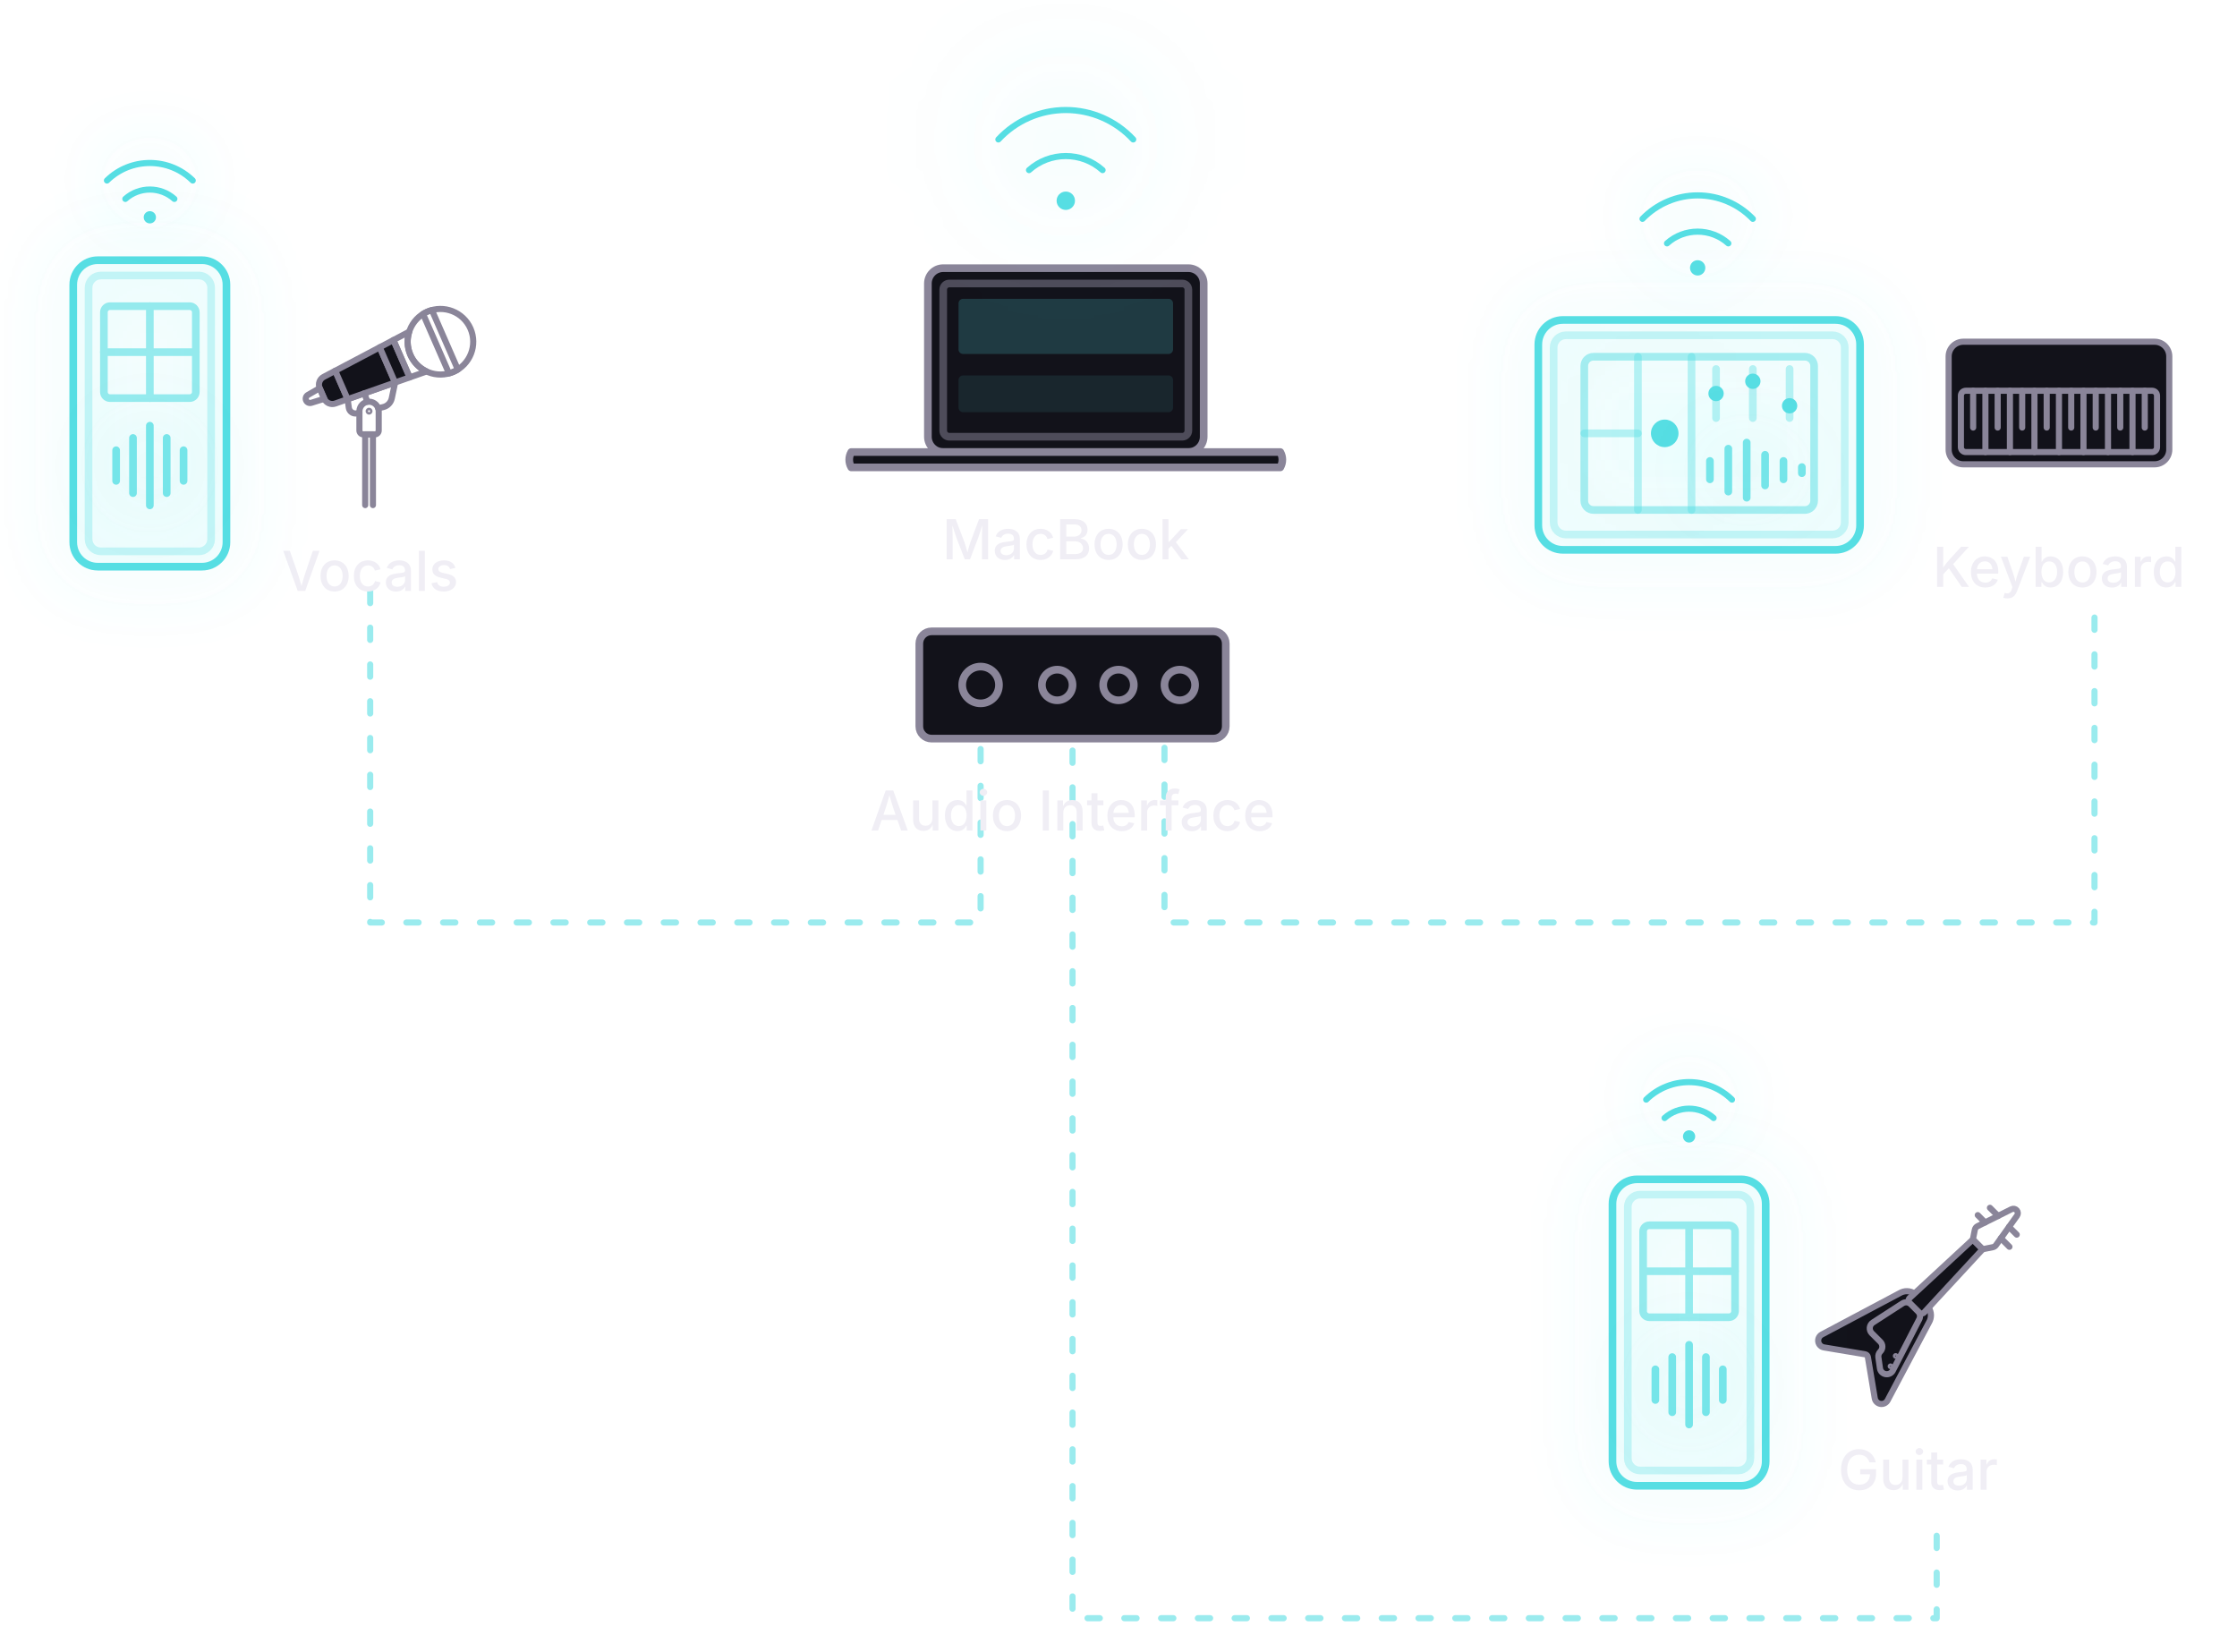
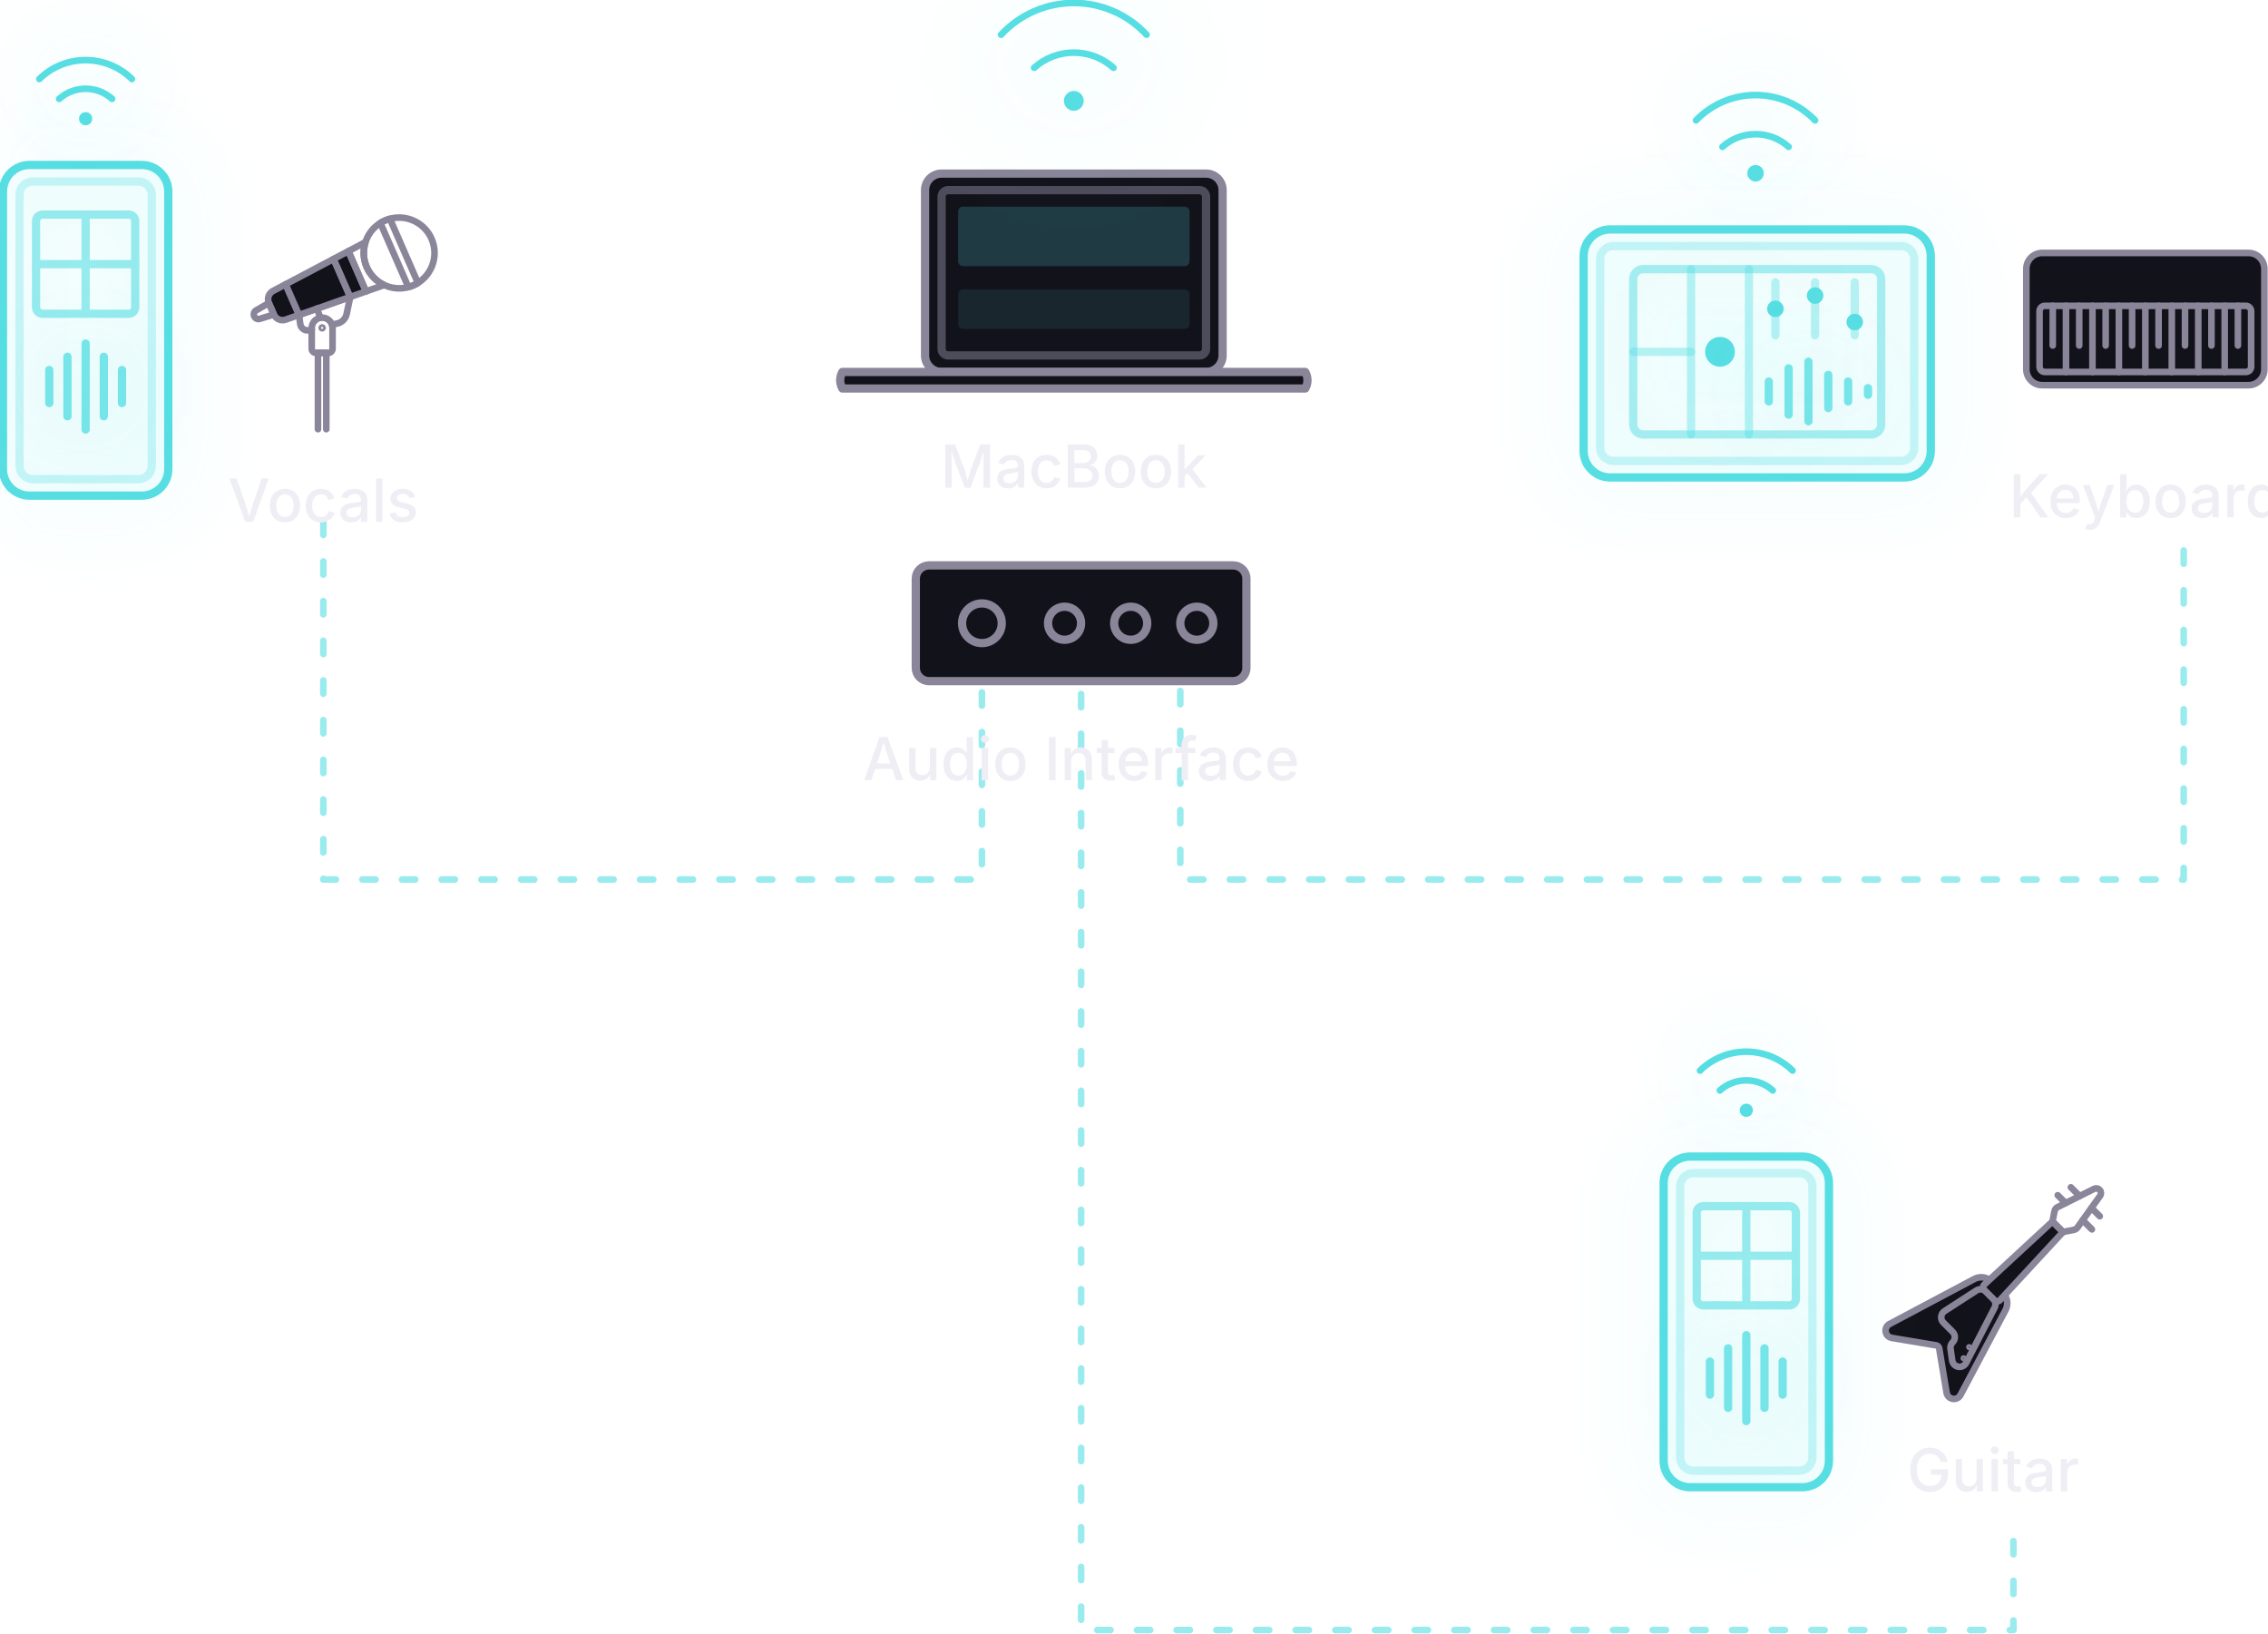
- <svg xmlns="http://www.w3.org/2000/svg" viewBox="130 184 730 539" width="100%" height="100%">
+ <svg xmlns="http://www.w3.org/2000/svg" viewBox="153 219 686 494" width="100%" height="100%">
  <defs>
    <style>
            .device { stroke: #8a8599; stroke-width: 2.5; fill: none; stroke-linecap: round; stroke-linejoin: round; }
            .device-fill { fill: #8a8599; }
            .device-bg { fill: #12121a; }
            .accent { stroke: #57DEE3; stroke-width: 2.5; fill: none; stroke-linecap: round; stroke-linejoin: round; }
            .accent-fill { fill: #57DEE3; }
            .accent-bg { fill: rgba(87, 222, 227, 0.05); }
            .cable { stroke: #5a5570; stroke-width: 2; fill: none; stroke-dasharray: 6 8; stroke-linecap: round; stroke-linejoin: round; }
            .wifi { stroke: #57DEE3; stroke-width: 2; stroke-linecap: round; stroke-linejoin: round; fill: none; }
            .glow { filter: drop-shadow(0 0 12px rgba(87, 222, 227, 0.4)); }
            .glow-strong { filter: drop-shadow(0 0 20px rgba(87, 222, 227, 0.8)); }
            .text { font-family: 'Outfit', -apple-system, sans-serif; fill: #f0eef5; font-size: 18px; text-anchor: middle; font-weight: 500; }
            .text-sm { font-family: 'Outfit', -apple-system, sans-serif; fill: #8a8599; font-size: 14px; text-anchor: middle; }
        </style>
  </defs>
  <path d="M 250.8 376.8 L 250.8 485 L 450 485 L 450 425" class="wifi" stroke-dasharray="4 8" opacity="0.6" />
  <path d="M 813.5 385.5 L 813.5 485 L 510 485 L 510 425" class="wifi" stroke-dasharray="4 8" opacity="0.6" />
  <path d="M 762 685.1 L 762 712 L 480 712 L 480 425" class="wifi" stroke-dasharray="4 8" opacity="0.6" />
  <g transform="translate(407.8, 271.5)">
    <rect x="25" y="0" width="90" height="60" rx="5" class="device device-bg" />
    <path d="M 0 65 L 140 65 A 5 5 0 0 0 140 60 L 0 60 A 5 5 0 0 0 0 65 Z" class="device device-bg" />
    <rect x="30" y="5" width="80" height="50" rx="2" class="device" stroke-width="1.5" opacity="0.5" />
    <rect x="35" y="10" width="70" height="18" rx="1.5" fill="#57DEE3" opacity="0.2" />
    <rect x="35" y="35" width="70" height="12" rx="1.5" fill="#57DEE3" opacity="0.1" />
    <text x="70" y="95" class="text">MacBook</text>
    <g transform="translate(70, -20)" class="glow-strong">
      <path d="M -12 -12 A 18 18 0 0 1 12 -12" class="wifi" />
      <path d="M -22 -22 A 30 30 0 0 1 22 -22" class="wifi" />
      <circle cx="0" cy="-2" r="3" class="accent-fill" />
    </g>
  </g>
  <g transform="translate(430, 390)">
    <rect x="0" y="0" width="100" height="35" rx="4" class="device device-bg" />
    <circle cx="20" cy="17.5" r="6" class="device" />
    <circle cx="45" cy="17.5" r="5" class="device" />
    <circle cx="65" cy="17.5" r="5" class="device" />
    <circle cx="85" cy="17.5" r="5" class="device" />
    <text x="50" y="65" class="text">Audio Interface</text>
  </g>
  <g transform="translate(217.1, 276.8)">
    <g transform="scale(0.8)">
      <path d="m45.419 50.517 2.04 -0.486a4.651 4.651 0 0 0 3.474 -3.567l1.356 -6.454 -19.354 6.8 0.464 3.462a2.743 2.743 0 0 0 3.355 2.3l0.982 -0.234" class="device" />
      <path d="m27.874 35.228 -4.741 2.5a3.574 3.574 0 0 0 -1.606 4.591l1.89 4.326a3.574 3.574 0 0 0 4.46 1.942l5.058 -1.776Z" class="device device-bg" />
      <path d="m32.935 46.813 19.354 -6.803 -6.272 -14.36 -18.143 9.578 5.061 11.585z" class="device device-bg" />
      <path d="m46.017 25.65 6.272 14.36 5.955 -2.093 -6.645 -15.213 -5.582 2.946z" class="device device-bg" />
      <path d="M83.043 18.026a13.376 13.376 0 1 1 -17.612 -6.9 13.377 13.377 0 0 1 17.612 6.9Z" class="device" />
      <path d="M16.716 45.091a1.758 1.758 0 0 0 1.4 3.2l5.3 -1.647 -1.89 -4.326Z" class="device" />
      <path d="M45.605 51.709a3.935 3.935 0 0 0 -7.869 0v7.869a1.574 1.574 0 0 0 1.574 1.574h4.721a1.574 1.574 0 0 0 1.574 -1.574Z" class="device" />
      <path d="m40.097 90 0 -28.848 3.147 0 0 28.848" class="device" />
      <path d="m39.733 44.423 1.249 3.413" class="device" />
      <path d="M77.885 34.72 67.291 10.466a13.466 13.466 0 0 0 -1.86 0.656 13.317 13.317 0 0 0 -1.745 0.919L74.279 36.3a13.539 13.539 0 0 0 3.606 -1.575Z" class="device" />
      <path d="M58.045 19.3a13.379 13.379 0 0 0 7.078 16.2l-6.879 2.417L51.6 22.7Z" class="device" />
      <path d="M41.671 51.306a0.4 0.4 0 1 1 -0.4 0.4 0.4 0.4 0 0 1 0.4 -0.4m0 -1a1.4 1.4 0 1 0 1.4 1.4 1.4 1.4 0 0 0 -1.4 -1.4Z" class="device-fill" stroke="none" />
    </g>
    <text x="33.7" y="100" class="text">Vocals</text>
  </g>
  <g transform="translate(153.9, 268.9)">
    <rect x="0" y="0" width="50" height="100" rx="8" class="accent accent-bg glow" />
    <rect x="5" y="5" width="40" height="90" rx="4" class="accent" stroke-width="1.5" opacity="0.3" />
    <g opacity="0.6">
      <rect x="10" y="15" width="30" height="30" rx="2" class="accent" stroke-width="1" fill="none" />
      <line x1="10" y1="30" x2="40" y2="30" class="accent" stroke-width="1" />
      <line x1="25" y1="15" x2="25" y2="45" class="accent" stroke-width="1" />
    </g>
    <g class="glow" opacity="0.8">
      <line x1="14" y1="62" x2="14" y2="72" class="accent" stroke-width="2" stroke-linecap="round" />
      <line x1="19.5" y1="58" x2="19.5" y2="76" class="accent" stroke-width="2" stroke-linecap="round" />
      <line x1="25" y1="54" x2="25" y2="80" class="accent" stroke-width="2" stroke-linecap="round" />
      <line x1="30.5" y1="58" x2="30.5" y2="76" class="accent" stroke-width="2" stroke-linecap="round" />
      <line x1="36" y1="62" x2="36" y2="72" class="accent" stroke-width="2" stroke-linecap="round" />
    </g>
    <g transform="translate(25, -12)" class="glow">
      <path d="M -8 -8 A 12 12 0 0 1 8 -8" class="wifi" />
      <path d="M -14 -14 A 20 20 0 0 1 14 -14" class="wifi" />
      <circle cx="0" cy="-2" r="2" class="accent-fill" />
    </g>
  </g>
  <g transform="translate(761.9, 275.5)">
    <g transform="scale(0.8)">
      <rect x="5" y="25" width="90" height="50" rx="6" class="device device-bg" />
      <rect x="10" y="45" width="80" height="25" rx="2" class="device" fill="none" />
      <line x1="20" y1="45" x2="20" y2="70" class="device" />
      <line x1="30" y1="45" x2="30" y2="70" class="device" />
      <line x1="40" y1="45" x2="40" y2="70" class="device" />
      <line x1="50" y1="45" x2="50" y2="70" class="device" />
      <line x1="60" y1="45" x2="60" y2="70" class="device" />
      <line x1="70" y1="45" x2="70" y2="70" class="device" />
      <line x1="80" y1="45" x2="80" y2="70" class="device" />
      <line x1="15" y1="45" x2="15" y2="60" class="device" stroke-width="4" />
      <line x1="25" y1="45" x2="25" y2="60" class="device" stroke-width="4" />
      <line x1="35" y1="45" x2="35" y2="60" class="device" stroke-width="4" />
      <line x1="45" y1="45" x2="45" y2="60" class="device" stroke-width="4" />
      <line x1="55" y1="45" x2="55" y2="60" class="device" stroke-width="4" />
      <line x1="65" y1="45" x2="65" y2="60" class="device" stroke-width="4" />
      <line x1="75" y1="45" x2="75" y2="60" class="device" stroke-width="4" />
      <line x1="85" y1="45" x2="85" y2="60" class="device" stroke-width="4" />
    </g>
    <text x="40" y="100" class="text">Keyboard</text>
  </g>
  <g transform="translate(632, 288.4)">
    <g transform="scale(1)">
      <rect x="0" y="0" width="105" height="75" rx="8" class="accent accent-bg glow" />
      <rect x="5" y="5" width="95" height="65" rx="4" class="accent" stroke-width="1.5" opacity="0.3" />
      <rect x="15" y="12" width="75" height="50" rx="3" class="accent" stroke-width="1.5" opacity="0.5" />
      <line x1="50" y1="12" x2="50" y2="62" class="accent" stroke-width="1" opacity="0.4" />
      <line x1="32.5" y1="12" x2="32.5" y2="62" class="accent" stroke-width="1" opacity="0.4" />
      <line x1="15" y1="37" x2="32.5" y2="37" class="accent" stroke-width="1" opacity="0.4" />
      <circle cx="41.25" cy="37" r="4.5" class="accent-fill glow-strong" />
      <line x1="58" y1="16" x2="58" y2="32" class="accent" stroke-width="1.5" opacity="0.4" />
      <circle cx="58" cy="24" r="2.5" class="accent-fill" />
      <line x1="70" y1="16" x2="70" y2="32" class="accent" stroke-width="1.5" opacity="0.4" />
      <circle cx="70" cy="20" r="2.5" class="accent-fill" />
      <line x1="82" y1="16" x2="82" y2="32" class="accent" stroke-width="1.5" opacity="0.4" />
      <circle cx="82" cy="28" r="2.5" class="accent-fill" />
      <g class="glow" opacity="0.8">
        <line x1="56" y1="46" x2="56" y2="52" class="accent" stroke-width="2" stroke-linecap="round" />
        <line x1="62" y1="42" x2="62" y2="56" class="accent" stroke-width="2" stroke-linecap="round" />
        <line x1="68" y1="40" x2="68" y2="58" class="accent" stroke-width="2" stroke-linecap="round" />
        <line x1="74" y1="44" x2="74" y2="54" class="accent" stroke-width="2" stroke-linecap="round" />
        <line x1="80" y1="46" x2="80" y2="52" class="accent" stroke-width="2" stroke-linecap="round" />
        <line x1="86" y1="48" x2="86" y2="50" class="accent" stroke-width="2" stroke-linecap="round" />
      </g>
      <g transform="translate(52, -15)" class="glow">
        <path d="M -10 -10 A 15 15 0 0 1 10 -10" class="wifi" />
        <path d="M -18 -18 A 25 25 0 0 1 18 -18" class="wifi" />
        <circle cx="0" cy="-2" r="2.5" class="accent-fill" />
      </g>
    </g>
  </g>
  <g transform="translate(715.9, 570.1)">
    <g transform="scale(0.8)">
      <path d="m87.128 17.782 3.146 3.146" class="device" />
      <path d="m79.346 10 3.312 3.311" class="device" />
      <path d="m83.817 22.418 3.477 3.477" class="device" />
      <path d="m74.379 12.98 2.98 2.981" class="device" />
      <path d="m29.674 63.646 5.96 5.961" class="device" />
      <path d="M42.092 63.15a2.108 2.108 0 0 1 -2.981 0l-2.98 -2.981a2.107 2.107 0 0 1 2.98 -2.98l2.981 2.98a2.108 2.108 0 0 1 0 2.981Z" class="device" />
      <path d="M47.059 58.182a2.107 2.107 0 0 1 -2.98 0L41.1 55.2a2.108 2.108 0 0 1 2.981 -2.98l2.98 2.98a2.107 2.107 0 0 1 -0.002 2.982Z" class="device" />
      <path d="M48.574 44.947a5.62 5.62 0 0 0 -6.015 -0.146L10.7 61.719a2.81 2.81 0 0 0 0.932 5.212l16.771 2.8a1.406 1.406 0 0 1 1.155 1.155l2.8 16.771a2.81 2.81 0 0 0 5.212 0.931l16.91 -31.866a5.622 5.622 0 0 0 -0.146 -6.015" class="device device-bg" />
      <path d="M34.641 64.64a2.811 2.811 0 0 1 0 3.974h0a2.81 2.81 0 0 0 -0.8 2.384l0.636 4.453a2.81 2.81 0 0 0 5.223 1.005l10.755 -20.878a2.811 2.811 0 0 0 -0.448 -3.389l-2.832 -2.832a2.81 2.81 0 0 0 -3.513 -0.372L31.6 56.791a2.811 2.811 0 0 0 -0.46 4.346Z" class="device" />
      <path d="M38.785 74.465a0.163 0.163 0 1 1 -0.164 0.163 0.163 0.163 0 0 1 0.164 -0.163m0 -1a1.163 1.163 0 1 0 1.163 1.163 1.163 1.163 0 0 0 -1.163 -1.163Z" class="device-fill" stroke="none" />
      <path d="M40.892 70.25a0.163 0.163 0 1 1 -0.163 0.163 0.164 0.164 0 0 1 0.163 -0.163m0 -1a1.163 1.163 0 1 0 1.164 1.163 1.163 1.163 0 0 0 -1.164 -1.163Z" class="device-fill" stroke="none" />
      <path d="M52.522 52.666a1.406 1.406 0 0 1 -2.012 0.026l-3.921 -3.921a1.4 1.4 0 0 1 0.026 -2.013l25.777 -23.843 3.974 3.974Z" class="device device-bg" />
      <path d="M90.385 13.222a1.792 1.792 0 0 0 -2.26 -2.644l-13.818 6.909a2.111 2.111 0 0 0 -1.124 1.471l-0.791 3.957 3.974 3.974 4.15 -0.83a2.11 2.11 0 0 0 1.3 -0.842Z" class="device" />
    </g>
    <text x="40" y="100" class="text">Guitar</text>
  </g>
  <g transform="translate(656.2, 568.8)">
    <rect x="0" y="0" width="50" height="100" rx="8" class="accent accent-bg glow" />
    <rect x="5" y="5" width="40" height="90" rx="4" class="accent" stroke-width="1.5" opacity="0.3" />
    <g opacity="0.6">
      <rect x="10" y="15" width="30" height="30" rx="2" class="accent" stroke-width="1" fill="none" />
      <line x1="10" y1="30" x2="40" y2="30" class="accent" stroke-width="1" />
      <line x1="25" y1="15" x2="25" y2="45" class="accent" stroke-width="1" />
    </g>
    <g class="glow" opacity="0.8">
      <line x1="14" y1="62" x2="14" y2="72" class="accent" stroke-width="2" stroke-linecap="round" />
      <line x1="19.5" y1="58" x2="19.5" y2="76" class="accent" stroke-width="2" stroke-linecap="round" />
      <line x1="25" y1="54" x2="25" y2="80" class="accent" stroke-width="2" stroke-linecap="round" />
      <line x1="30.5" y1="58" x2="30.5" y2="76" class="accent" stroke-width="2" stroke-linecap="round" />
      <line x1="36" y1="62" x2="36" y2="72" class="accent" stroke-width="2" stroke-linecap="round" />
    </g>
    <g transform="translate(25, -12)" class="glow">
      <path d="M -8 -8 A 12 12 0 0 1 8 -8" class="wifi" />
      <path d="M -14 -14 A 20 20 0 0 1 14 -14" class="wifi" />
      <circle cx="0" cy="-2" r="2" class="accent-fill" />
    </g>
  </g>
</svg>
